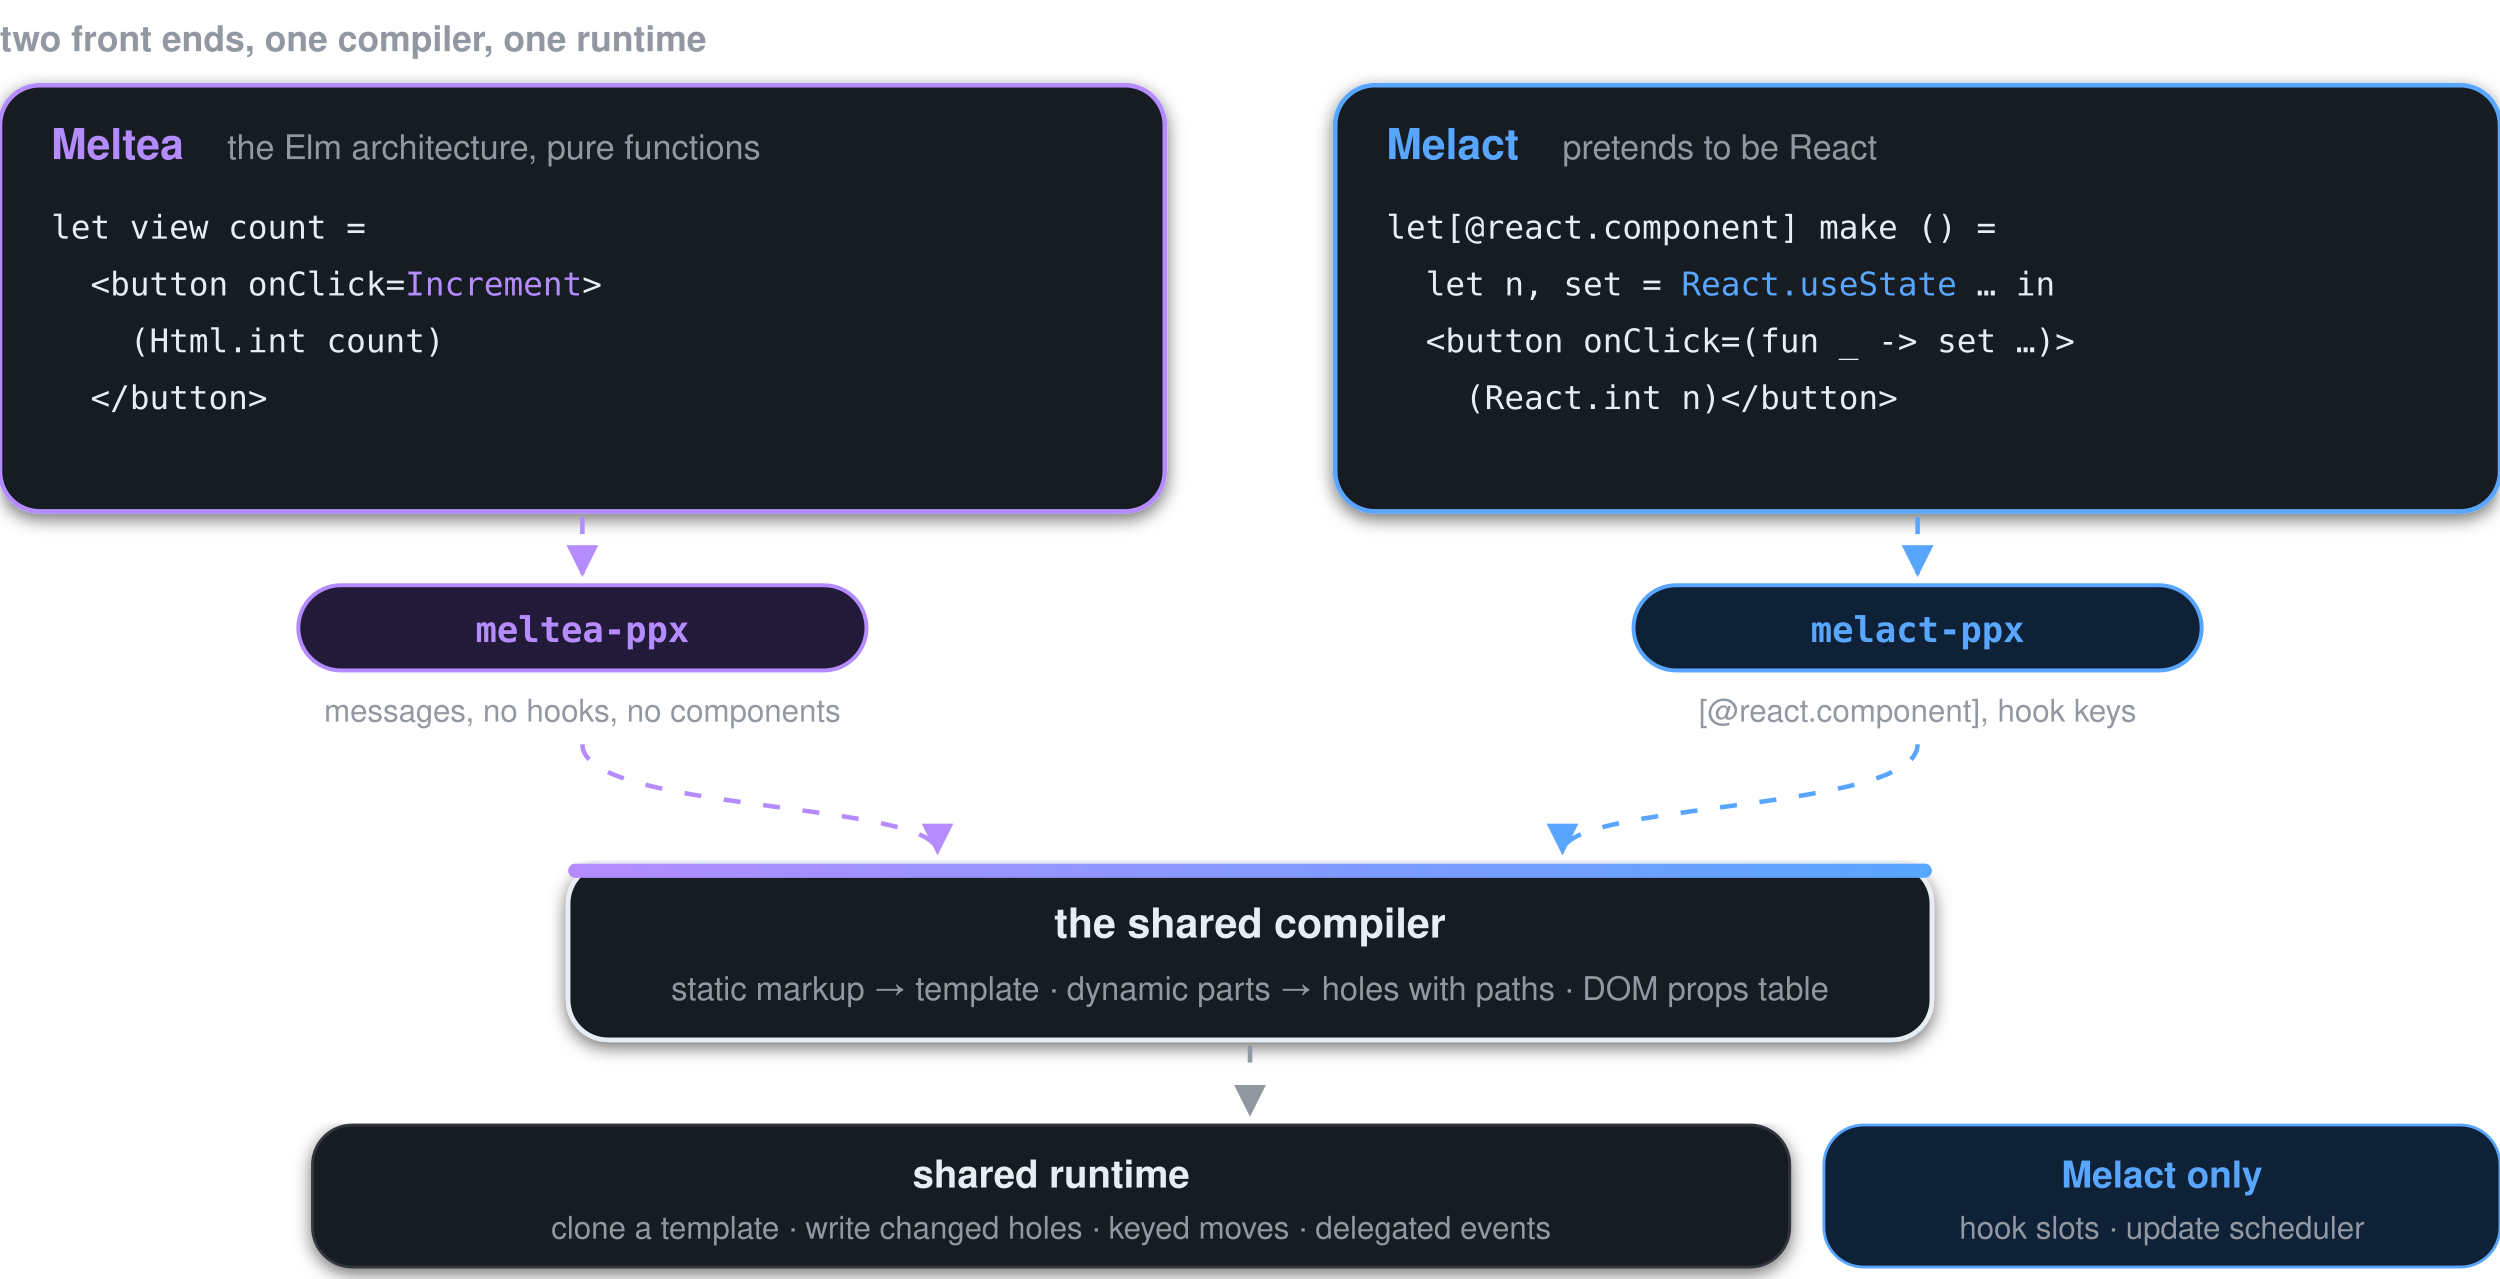
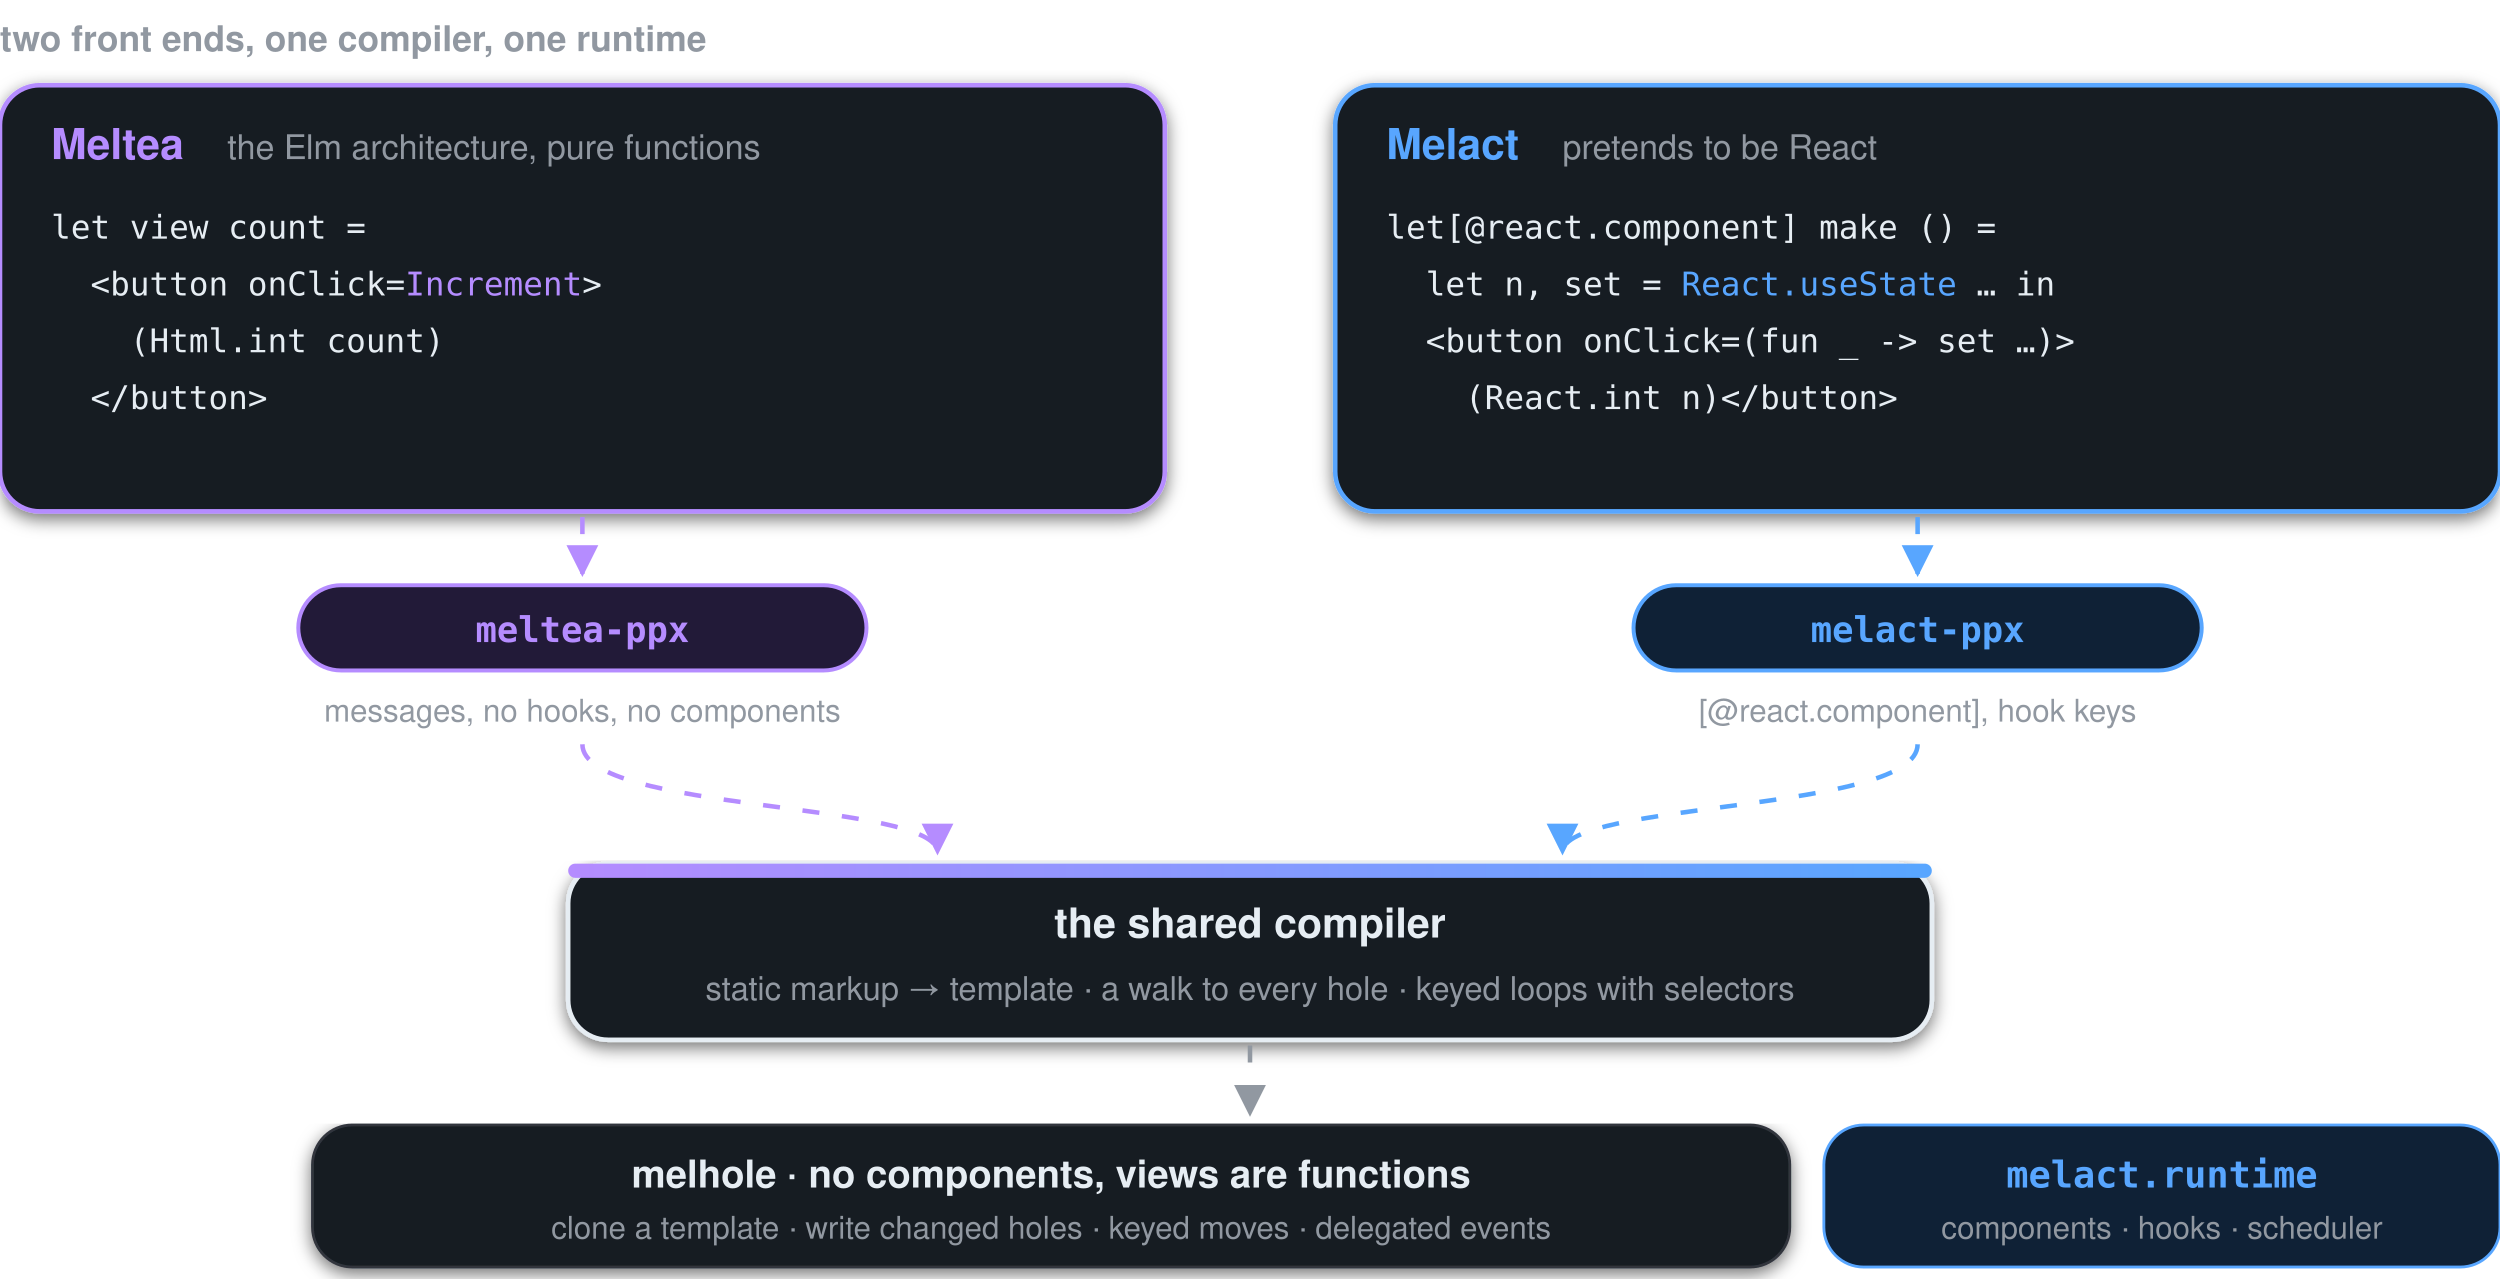
- <svg xmlns="http://www.w3.org/2000/svg" viewBox="0 0 880 450" width="880" height="450" role="img" aria-label="Two front ends, one compiler, one runtime: Meltea views in mlx with messages go through meltea-ppx, Melact components in reason-react style go through melact-ppx; both reach the shared compiler that turns static markup into templates and dynamic parts into holes, and the shared runtime that clones templates, writes changed holes, moves keyed rows and delegates events; Melact alone adds hook slots and an update scheduler">
+ <svg xmlns="http://www.w3.org/2000/svg" viewBox="0 0 880 450" width="880" height="450" role="img" aria-label="Two front ends, one compiler, one runtime: Meltea views in mlx with messages go through meltea-ppx, Melact components in reason-react style go through melact-ppx; both reach the shared compiler that turns static markup into templates, walks to every hole and compiles lists into keyed loops with selectors, and the shared runtime melhole, which knows no components: it clones templates, writes changed holes, moves keyed rows and delegates events; Melact adds its own runtime library with components, hooks and the scheduler">
  <style>text { font-family: -apple-system, BlinkMacSystemFont, 'Segoe UI', Helvetica, Arial, sans-serif; fill: #e6edf3; }.mono { font-family: ui-monospace, SFMono-Regular, Menlo, Consolas, monospace; white-space: pre; }.muted { fill: #9198a1; } .faint { fill: #6e7681; }.accent { fill: #b58cff; } .green { fill: #3fb950; }.orange { fill: #f0883e; } .blue { fill: #58a6ff; }.flow { stroke-dasharray: 6 8; animation: flow 1.1s linear infinite; }@keyframes flow { to { stroke-dashoffset: -28; } }.pulse { animation: pulse 2.2s ease-in-out infinite; }@keyframes pulse { 0%, 100% { opacity: 1; } 50% { opacity: 0.35; } }@media (prefers-reduced-motion: reduce) { .flow, .pulse { animation: none; } }</style>
  <defs>
    <marker id="arrow-muted" viewBox="0 0 10 10" refX="9" refY="5" markerWidth="7" markerHeight="7" orient="auto-start-reverse">
      <path d="M0,0 L10,5 L0,10 z" fill="#9198a1" />
    </marker>
    <marker id="arrow-accent" viewBox="0 0 10 10" refX="9" refY="5" markerWidth="7" markerHeight="7" orient="auto-start-reverse">
      <path d="M0,0 L10,5 L0,10 z" fill="#b58cff" />
    </marker>
    <marker id="arrow-green" viewBox="0 0 10 10" refX="9" refY="5" markerWidth="7" markerHeight="7" orient="auto-start-reverse">
      <path d="M0,0 L10,5 L0,10 z" fill="#3fb950" />
    </marker>
    <marker id="arrow-orange" viewBox="0 0 10 10" refX="9" refY="5" markerWidth="7" markerHeight="7" orient="auto-start-reverse">
      <path d="M0,0 L10,5 L0,10 z" fill="#f0883e" />
    </marker>
    <marker id="arrow-blue" viewBox="0 0 10 10" refX="9" refY="5" markerWidth="7" markerHeight="7" orient="auto-start-reverse">
      <path d="M0,0 L10,5 L0,10 z" fill="#58a6ff" />
    </marker>
    <filter id="lift" x="-5%" y="-5%" width="110%" height="125%">
      <feDropShadow dx="0" dy="2" stdDeviation="3" flood-color="#000000" flood-opacity="0.55" />
    </filter>
    <linearGradient id="glow" x1="0" y1="0" x2="1" y2="0">
      <stop offset="0" stop-color="#b58cff" />
      <stop offset="1" stop-color="#58a6ff" />
    </linearGradient>
  </defs>
  <text x="0" y="18" font-size="12.5" xml:space="preserve" class="muted" font-weight="600">two front ends, one compiler, one runtime</text>
  <rect x="0" y="30" width="410" height="150" rx="14" fill="#161b22" stroke="#b58cff" stroke-width="1.6" filter="url(#lift)" />
  <text x="18" y="56" font-size="15" xml:space="preserve" class="accent" font-weight="800">Meltea</text>
  <text x="80" y="56" font-size="12" xml:space="preserve" class="muted">the Elm architecture, pure functions</text>
  <text x="18" y="84" font-size="11.5" xml:space="preserve" class="mono">let view count =</text>
  <text x="18" y="104" font-size="11.5" xml:space="preserve" class="mono">  &lt;button onClick=<tspan class="accent">Increment</tspan>&gt;</text>
  <text x="18" y="124" font-size="11.5" xml:space="preserve" class="mono">    (Html.int count)</text>
  <text x="18" y="144" font-size="11.5" xml:space="preserve" class="mono">  &lt;/button&gt;</text>
  <rect x="470" y="30" width="410" height="150" rx="14" fill="#161b22" stroke="#58a6ff" stroke-width="1.6" filter="url(#lift)" />
  <text x="488" y="56" font-size="15" xml:space="preserve" class="blue" font-weight="800">Melact</text>
  <text x="550" y="56" font-size="12" xml:space="preserve" class="muted">pretends to be React</text>
  <text x="488" y="84" font-size="11.5" xml:space="preserve" class="mono">let[@react.component] make () =</text>
  <text x="488" y="104" font-size="11.5" xml:space="preserve" class="mono">  let n, set = <tspan class="blue">React.useState</tspan> … in</text>
  <text x="488" y="124" font-size="11.5" xml:space="preserve" class="mono">  &lt;button onClick=(fun _ -&gt; set …)&gt;</text>
  <text x="488" y="144" font-size="11.5" xml:space="preserve" class="mono">    (React.int n)&lt;/button&gt;</text>
  <line x1="205" y1="182" x2="205" y2="202" stroke="#b58cff" stroke-width="1.6" marker-end="url(#arrow-accent)" class="flow" />
  <rect x="105" y="206" width="200" height="30" rx="15" fill="#221a38" stroke="#b58cff" stroke-width="1.4" />
  <text x="205" y="226" font-size="12.5" xml:space="preserve" class="mono accent" font-weight="700" text-anchor="middle">meltea-ppx</text>
  <text x="205" y="254" font-size="11" xml:space="preserve" class="muted" text-anchor="middle">messages, no hooks, no components</text>
  <line x1="675" y1="182" x2="675" y2="202" stroke="#58a6ff" stroke-width="1.6" marker-end="url(#arrow-blue)" class="flow" />
  <rect x="575" y="206" width="200" height="30" rx="15" fill="#0f2136" stroke="#58a6ff" stroke-width="1.4" />
  <text x="675" y="226" font-size="12.5" xml:space="preserve" class="mono blue" font-weight="700" text-anchor="middle">melact-ppx</text>
  <text x="675" y="254" font-size="11" xml:space="preserve" class="muted" text-anchor="middle">[@react.component], hook keys</text>
  <path d="M205,262 C205,286 330,282 330,300" fill="none" stroke="#b58cff" stroke-width="1.6" marker-end="url(#arrow-accent)" class="flow" />
  <path d="M675,262 C675,286 550,282 550,300" fill="none" stroke="#58a6ff" stroke-width="1.6" marker-end="url(#arrow-blue)" class="flow" />
  <rect x="200" y="304" width="480" height="62" rx="14" fill="#161b22" stroke="#e6edf3" stroke-width="1.6" filter="url(#lift)" />
  <rect x="200" y="304" width="480" height="5" rx="2.5" fill="url(#glow)" />
  <text x="440" y="330" font-size="14.5" xml:space="preserve" font-weight="800" text-anchor="middle">the shared compiler</text>
-   <text x="440" y="352" font-size="11.5" xml:space="preserve" class="muted" text-anchor="middle">static markup → template · dynamic parts → holes with paths · DOM props table</text>
+   <text x="440" y="352" font-size="11.5" xml:space="preserve" class="muted" text-anchor="middle">static markup → template · a walk to every hole · keyed loops with selectors</text>
  <line x1="440" y1="368" x2="440" y2="392" stroke="#9198a1" stroke-width="1.6" marker-end="url(#arrow-muted)" class="flow" />
  <rect x="110" y="396" width="520" height="50" rx="14" fill="#161b22" stroke="#30363d" stroke-width="1" filter="url(#lift)" />
-   <text x="370" y="418" font-size="13.5" xml:space="preserve" font-weight="700" text-anchor="middle">shared runtime</text>
+   <text x="370" y="418" font-size="13.5" xml:space="preserve" font-weight="700" text-anchor="middle">melhole · no components, views are functions</text>
  <text x="370" y="436" font-size="11" xml:space="preserve" class="muted" text-anchor="middle">clone a template · write changed holes · keyed moves · delegated events</text>
  <rect x="642" y="396" width="238" height="50" rx="14" fill="#0f2136" stroke="#58a6ff" stroke-width="1" />
-   <text x="761" y="418" font-size="13" xml:space="preserve" class="blue" font-weight="700" text-anchor="middle">Melact only</text>
-   <text x="761" y="436" font-size="11" xml:space="preserve" class="muted" text-anchor="middle">hook slots · update scheduler</text>
+   <text x="761" y="418" font-size="13" xml:space="preserve" class="blue mono" font-weight="700" text-anchor="middle">melact.runtime</text>
+   <text x="761" y="436" font-size="11" xml:space="preserve" class="muted" text-anchor="middle">components · hooks · scheduler</text>
</svg>
